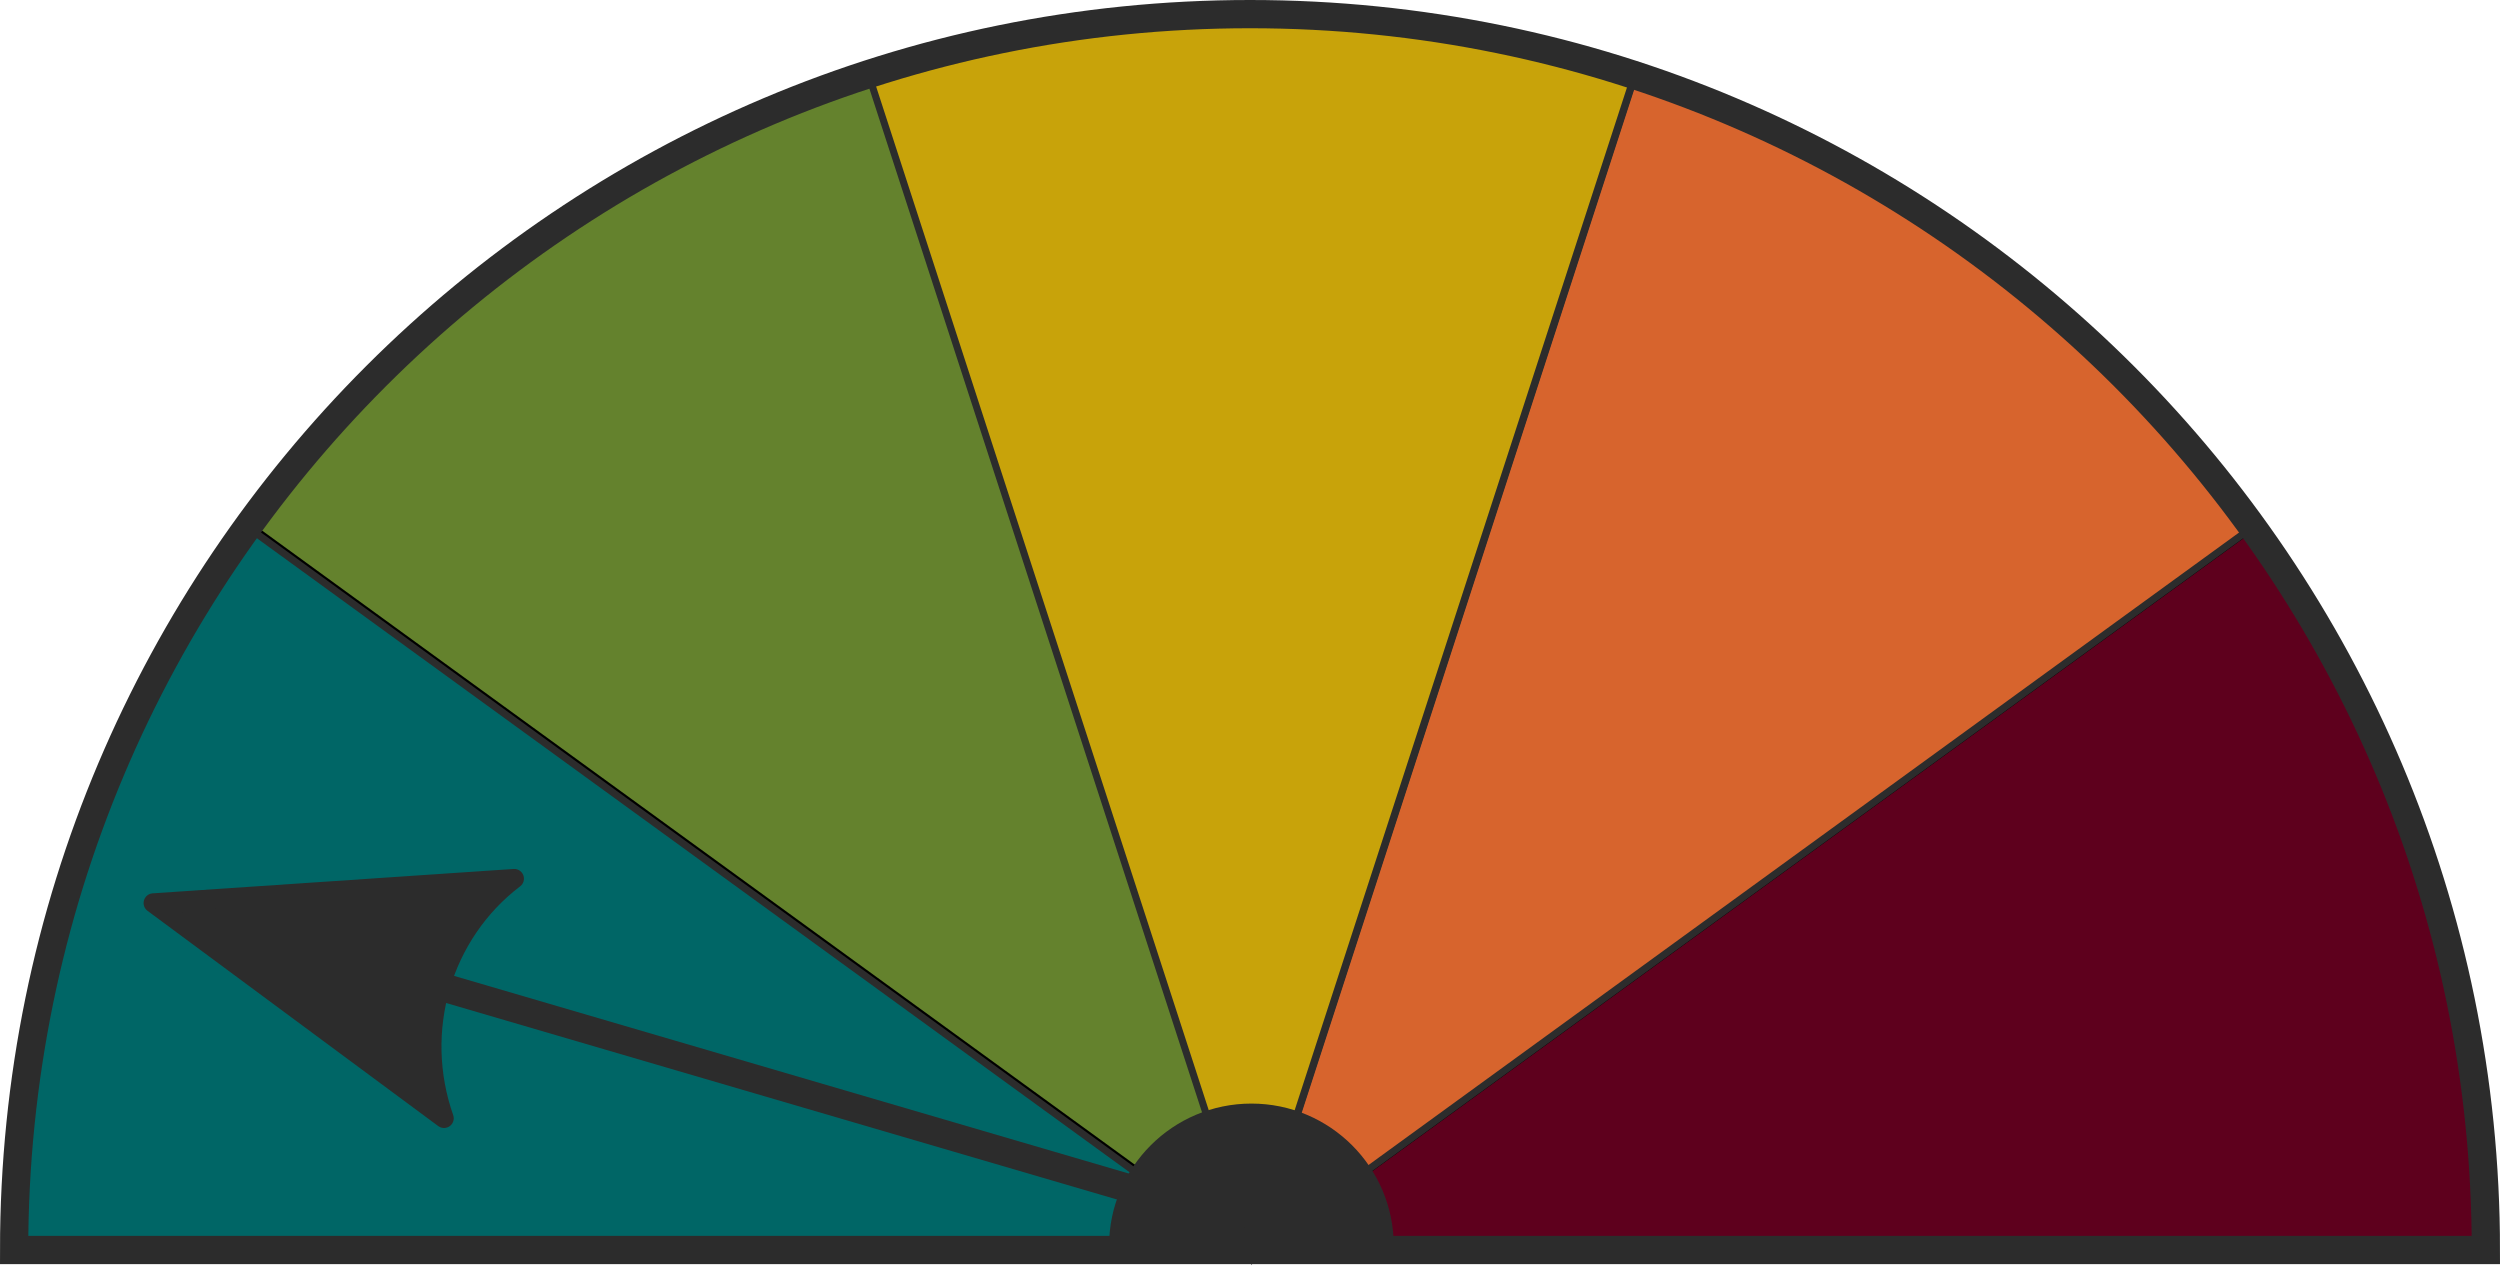
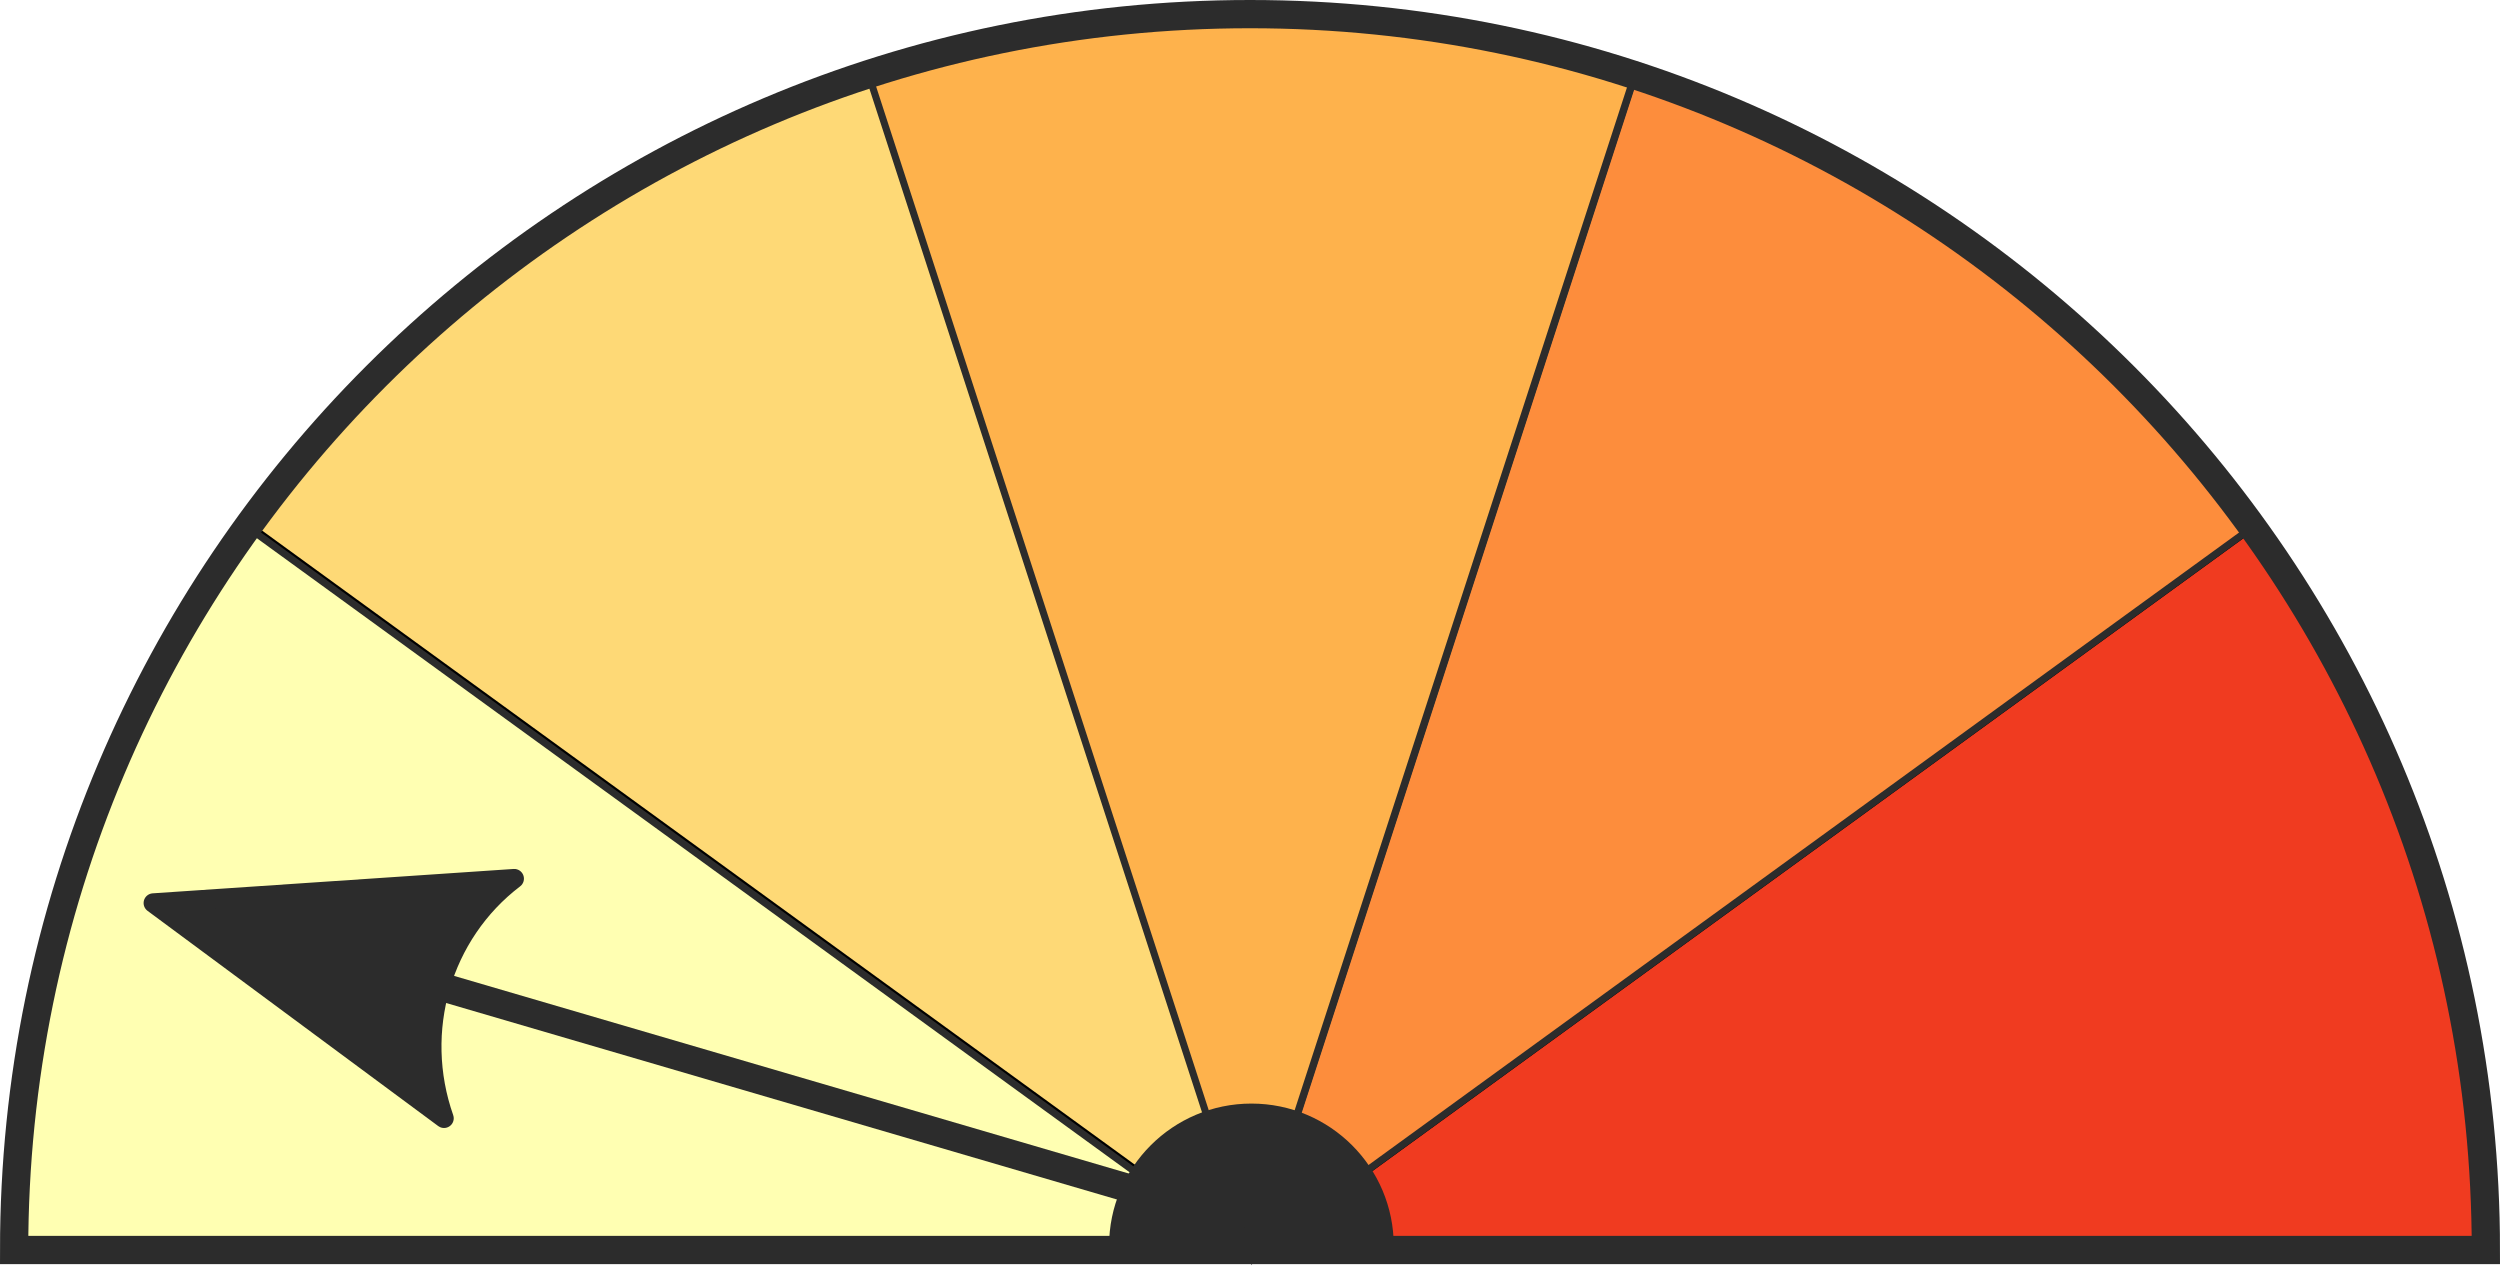
<svg xmlns="http://www.w3.org/2000/svg" width="99.907mm" height="50.564mm" viewBox="0 0 354 179.164" id="svg4816" version="1.1">
  <defs id="defs4818">
    <marker orient="auto" refY="0.0" refX="0.0" id="Arrow2Lstart" style="overflow:visible">
      <path id="path4986" style="fill-rule:evenodd;stroke-width:0.625;stroke-linejoin:round;stroke:#2c2c2c;stroke-opacity:1;fill:#2c2c2c;fill-opacity:1" d="M 8.719,4.034 L -2.207,0.016 L 8.719,-4.002 C 6.973,-1.63 6.983,1.616 8.719,4.034 z " transform="scale(1.1) translate(1,0)" />
    </marker>
    <marker orient="auto" refY="0" refX="0" id="Arrow2Lend" style="overflow:visible">
      <path id="path4169" style="fill:#2c2c2c;fill-opacity:1;fill-rule:evenodd;stroke:#2c2c2c;stroke-width:0.625;stroke-linejoin:round;stroke-opacity:1" d="M 8.719,4.034 -2.207,0.016 8.719,-4.002 c -1.745,2.372 -1.735,5.617 -6e-7,8.035 z" transform="matrix(-1.1,0,0,-1.1,-1.1,0)" />
    </marker>
  </defs>
  <g id="layer1" transform="translate(-105.0769,-245.5798)">
-     <path style="fill:#5e001d;fill-opacity:1;stroke:#000000;stroke-width:1;stroke-miterlimit:4;stroke-dasharray:none" id="path5274" d="m 423.999,320.281 a 175,175 0 0 1 33.422,102.862 l -175,0 z" />
-     <path d="m 140.9,320.392 a 175,175 0 0 1 87.5,-63.572 l 54.078,166.435 z" id="path5984" style="fill:#64822d;fill-opacity:1;stroke:#000000;stroke-width:1;stroke-linejoin:miter;stroke-miterlimit:4;stroke-dasharray:none" />
-     <path style="fill:#006666;fill-opacity:1;stroke:#2c2c2c;stroke-width:1;stroke-miterlimit:4;stroke-dasharray:none;stroke-opacity:1" id="path5986" d="M 107.193,423.43 A 175,175 0 0 1 140.615,320.568 L 282.193,423.43 Z" />
-     <path style="fill:#d7642d;fill-opacity:1;stroke:#2c2c2c;stroke-width:1;stroke-miterlimit:4;stroke-dasharray:none;stroke-opacity:1" id="path5992" d="m 336.458,256.701 a 175,175 0 0 1 87.5,63.572 L 282.38,423.136 Z" />
-     <path d="m 228.24,256.691 a 175,175 0 0 1 108.156,0 l -54.078,166.435 z" id="path5994" style="fill:#c8a30a;fill-opacity:1;stroke:#2c2c2c;stroke-width:1;stroke-miterlimit:4;stroke-dasharray:none;stroke-opacity:1" />
+     <path style="fill:#f03b20;fill-opacity:1;stroke:#000000;stroke-width:1;stroke-miterlimit:4;stroke-dasharray:none" id="path5274" d="m 423.999,320.281 a 175,175 0 0 1 33.422,102.862 l -175,0 z" />
+     <path d="m 140.9,320.392 a 175,175 0 0 1 87.5,-63.572 l 54.078,166.435 z" id="path5984" style="fill:#fed976;fill-opacity:1;stroke:#000000;stroke-width:1;stroke-linejoin:miter;stroke-miterlimit:4;stroke-dasharray:none" />
+     <path style="fill:#ffffb2;fill-opacity:1;stroke:#2c2c2c;stroke-width:1;stroke-miterlimit:4;stroke-dasharray:none;stroke-opacity:1" id="path5986" d="M 107.193,423.43 A 175,175 0 0 1 140.615,320.568 L 282.193,423.43 Z" />
+     <path style="fill:#fd8d3c;fill-opacity:1;stroke:#2c2c2c;stroke-width:1;stroke-miterlimit:4;stroke-dasharray:none;stroke-opacity:1" id="path5992" d="m 336.458,256.701 a 175,175 0 0 1 87.5,63.572 L 282.38,423.136 Z" />
+     <path d="m 228.24,256.691 a 175,175 0 0 1 108.156,0 l -54.078,166.435 z" id="path5994" style="fill:#feb24c;fill-opacity:1;stroke:#2c2c2c;stroke-width:1;stroke-miterlimit:4;stroke-dasharray:none;stroke-opacity:1" />
    <path d="m 107.077,422.58 a 175,175 0 0 1 175,-175 175,175 0 0 1 175,175 l -175,0 z" id="path5990" style="fill:#000000;fill-opacity:0;stroke:#2c2c2c;stroke-width:4;stroke-miterlimit:4;stroke-dasharray:none;stroke-opacity:1" />
    <path style="fill:#2c2c2c;fill-opacity:1;stroke:#2c2c2c;stroke-width:4;stroke-linejoin:miter;stroke-miterlimit:4;stroke-dasharray:none;stroke-opacity:1" id="path4870" d="m 264.122,422.003 a 18.156,18.156 0 0 1 18.156,-18.156 18.156,18.156 0 0 1 18.156,18.156 l -18.156,0 z" />
    <path style="fill:none;fill-rule:evenodd;stroke:#2c2c2c;stroke-width:4;stroke-linecap:butt;stroke-linejoin:miter;stroke-opacity:1;stroke-miterlimit:4;stroke-dasharray:none;marker-start:url(#Arrow2Lstart)" d="m 131.901,374.874 149.609,43.825" id="path6147" />
  </g>
</svg>
